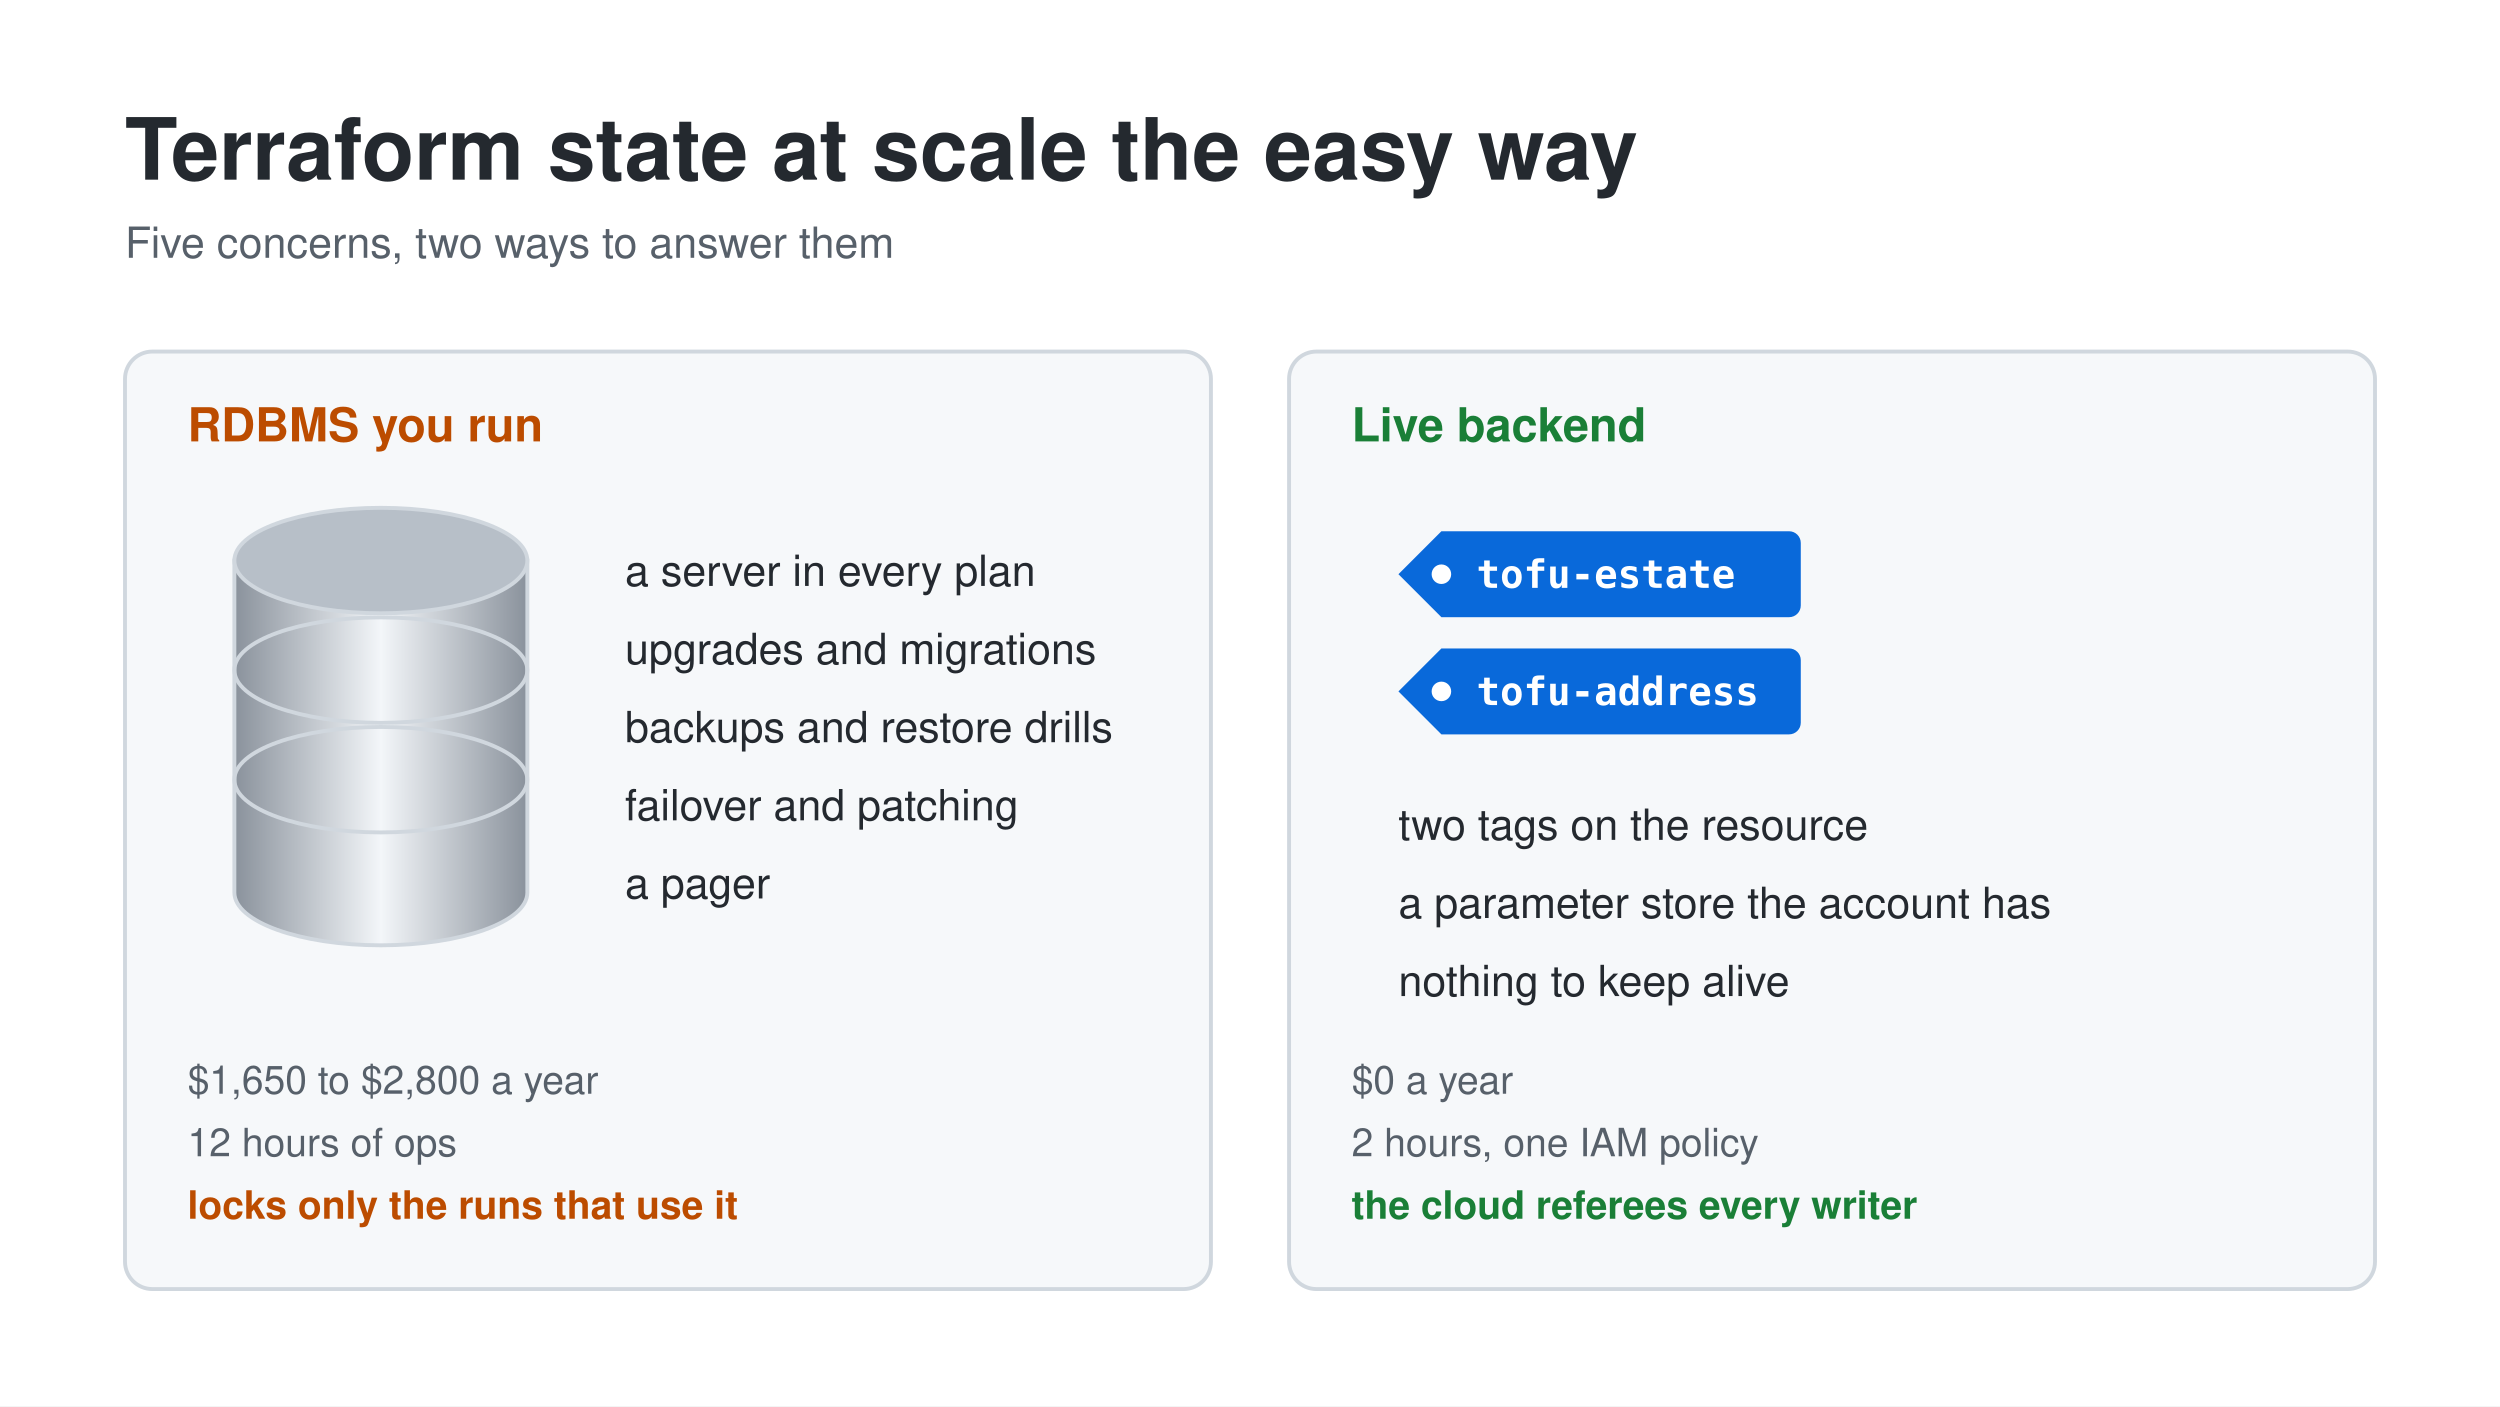
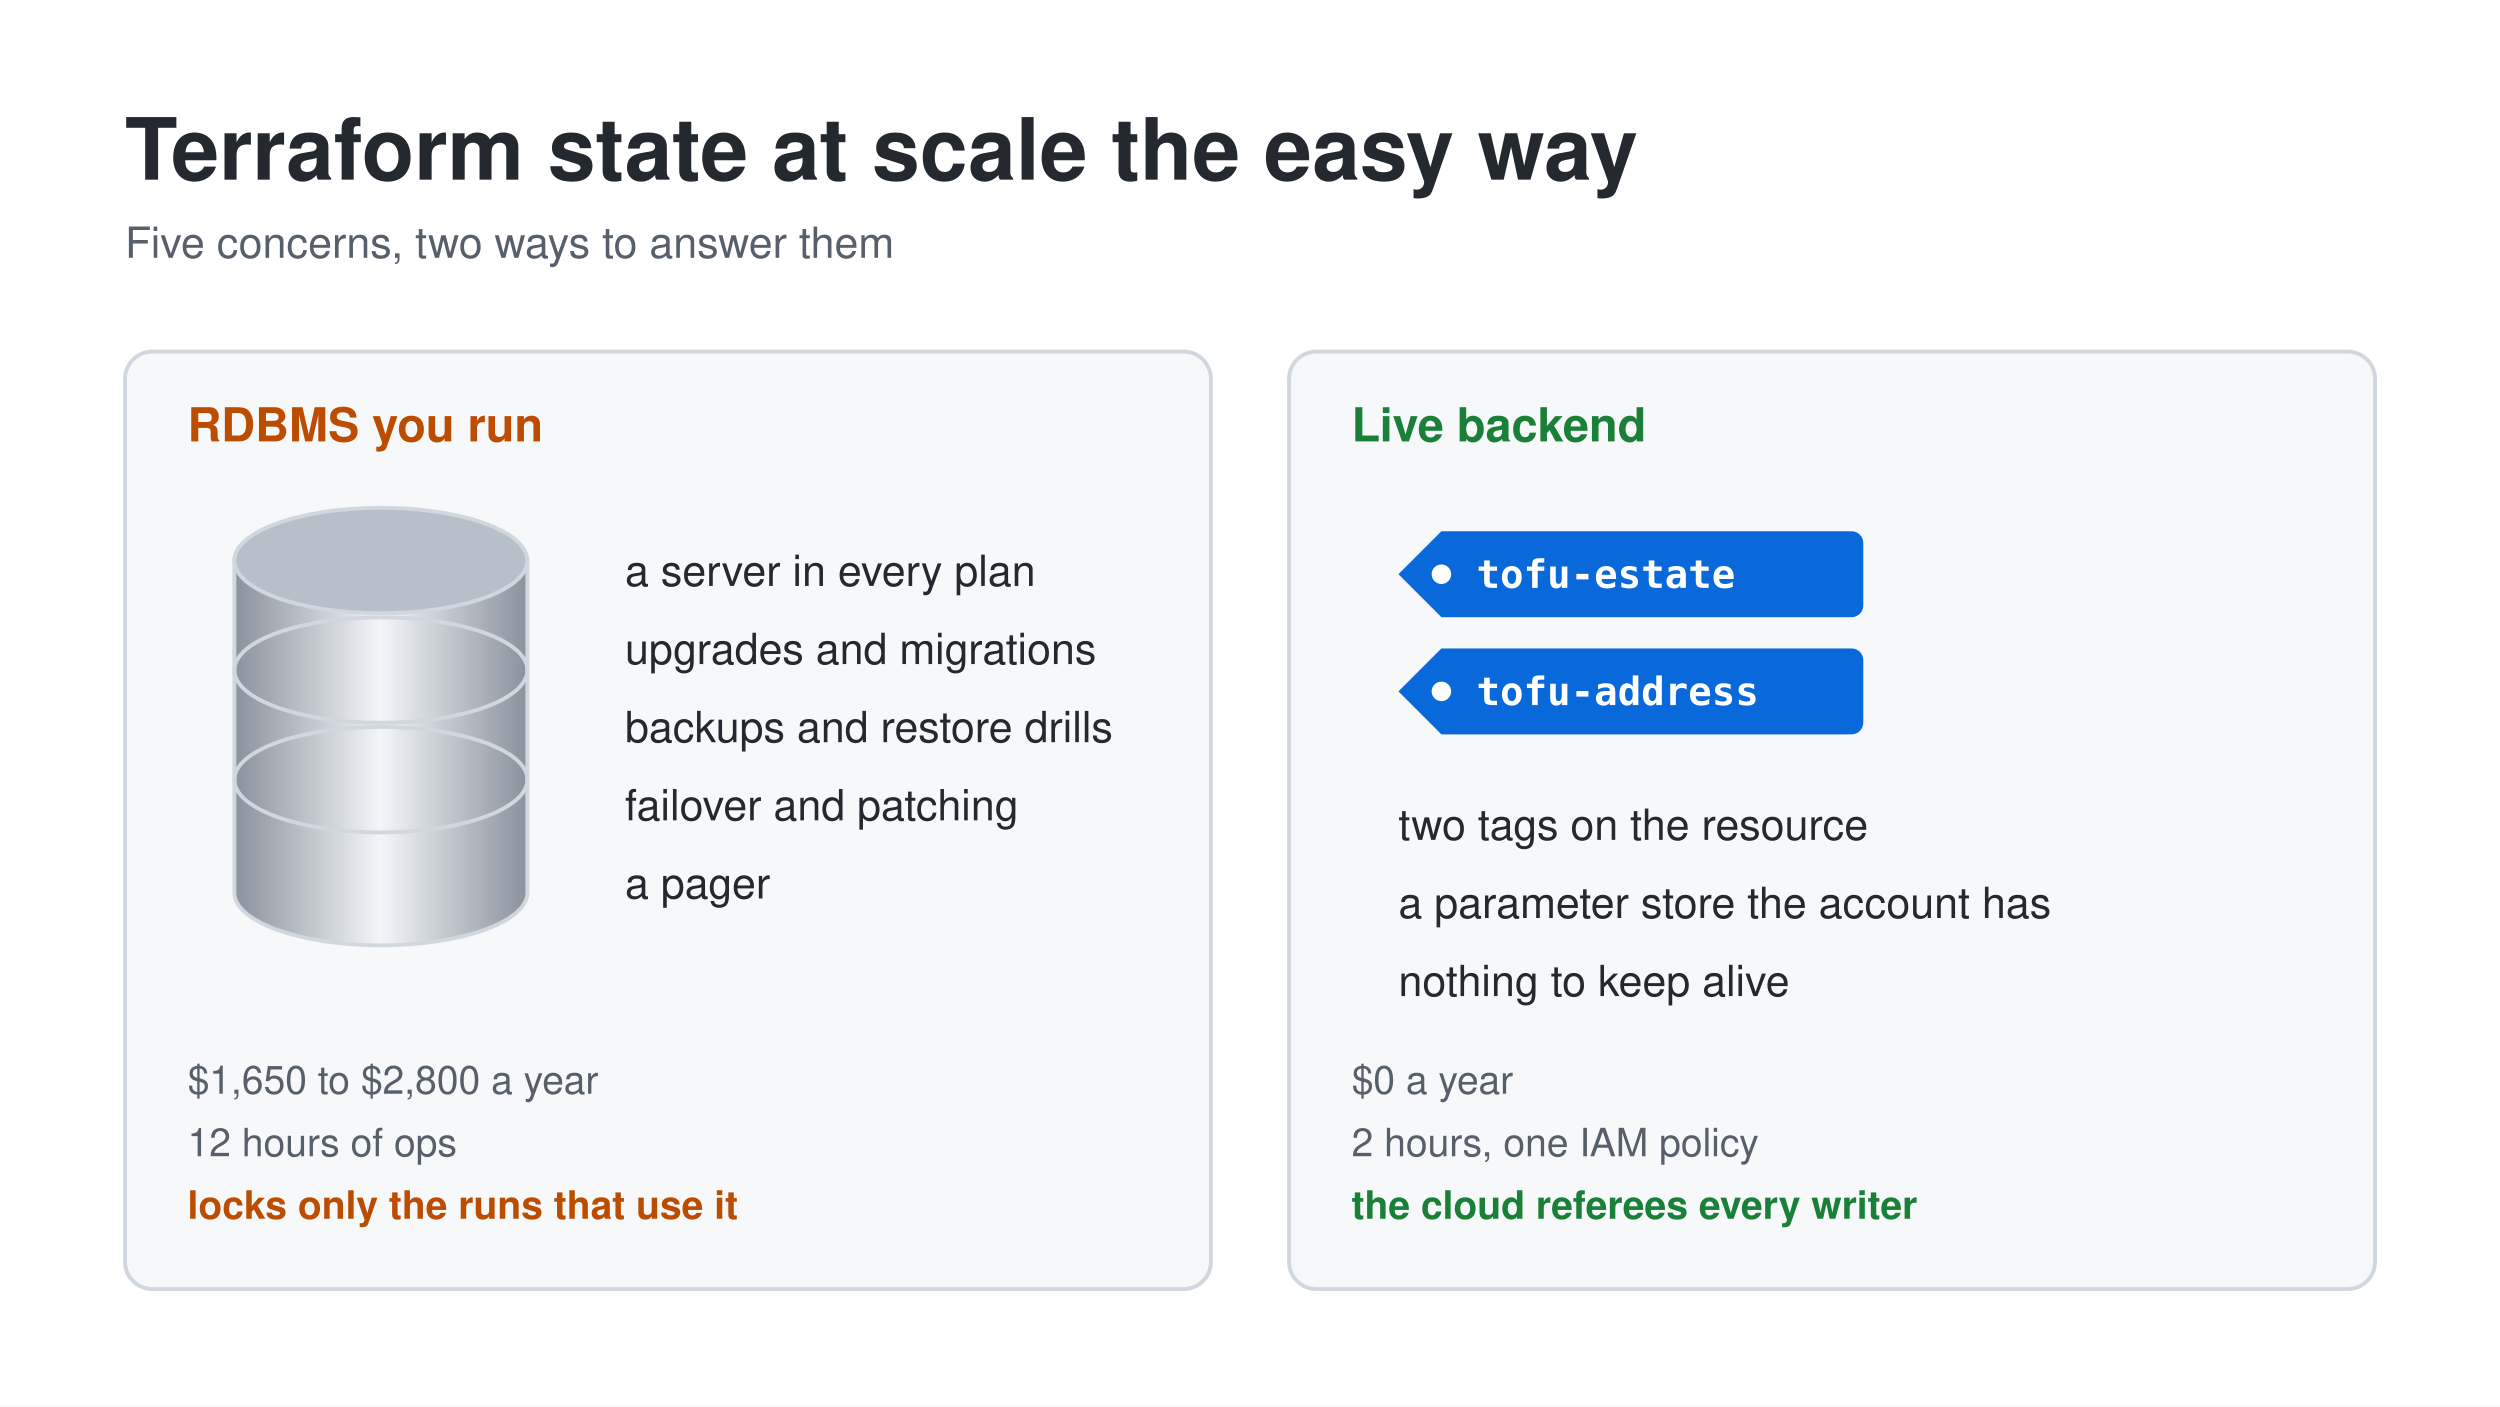
<svg xmlns="http://www.w3.org/2000/svg" viewBox="0 0 1280 720" font-family="-apple-system, Segoe UI, Helvetica, Arial, sans-serif">
  <rect width="1280" height="720" fill="#ffffff" />
  <text x="64" y="92" font-size="44" font-weight="700" fill="#24292f">Terraform state at scale the easy way</text>
  <text x="64" y="132" font-size="22" fill="#57606a">Five concerns, two ways to answer them</text>
  <rect x="64" y="180" width="556" height="480" rx="14" fill="#f6f8fa" stroke="#d0d7de" stroke-width="2" />
  <text x="96" y="226" font-size="24" font-weight="700" fill="#bc4c00">RDBMS you run</text>
  <defs>
    <linearGradient id="cyl" x1="0" x2="1">
      <stop offset="0" stop-color="#8a929c" />
      <stop offset="0.5" stop-color="#f3f6f9" />
      <stop offset="1" stop-color="#8a929c" />
    </linearGradient>
  </defs>
  <path d="M120 287.0 v170 a75.0 27.0 0 0 0 150 0 v-170 z" fill="url(#cyl)" stroke="#d0d7de" stroke-width="2" />
  <ellipse cx="195.0" cy="287.0" rx="75.0" ry="27.0" fill="#b7bfc8" stroke="#d0d7de" stroke-width="2" />
  <ellipse cx="195.0" cy="343.1" rx="75.0" ry="27.0" fill="none" stroke="#d0d7de" stroke-width="2" />
  <ellipse cx="195.0" cy="399.2" rx="75.0" ry="27.0" fill="none" stroke="#d0d7de" stroke-width="2" />
  <text x="320" y="300" font-size="22" fill="#24292f">a server in every plan</text>
  <text x="320" y="340" font-size="22" fill="#24292f">upgrades and migrations</text>
  <text x="320" y="380" font-size="22" fill="#24292f">backups and restore drills</text>
  <text x="320" y="420" font-size="22" fill="#24292f">failover and patching</text>
  <text x="320" y="460" font-size="22" fill="#24292f">a pager</text>
  <text x="96" y="560" font-size="20" fill="#57606a">$1,650 to $2,800 a year</text>
  <text x="96" y="592" font-size="20" fill="#57606a">12 hours of ops</text>
  <text x="96" y="624" font-size="20" font-weight="700" fill="#bc4c00">locks only the runs that use it</text>
  <rect x="660" y="180" width="556" height="480" rx="14" fill="#f6f8fa" stroke="#d0d7de" stroke-width="2" />
  <text x="692" y="226" font-size="24" font-weight="700" fill="#1a7f37">Live backend</text>
-   <path d="M716 294 l22 -22 h178 a6 6 0 0 1 6 6 v32 a6 6 0 0 1 -6 6 h-178 z" fill="#0969da" />
+   <path d="M716 294 l22 -22 h210 a6 6 0 0 1 6 6 v32 a6 6 0 0 1 -6 6 h-210 z" fill="#0969da" />
  <circle cx="738" cy="294" r="5" fill="#ffffff" />
  <text x="756" y="301" font-size="20" font-weight="700" fill="#ffffff" font-family="ui-monospace, SFMono-Regular, Menlo, monospace">tofu-estate</text>
-   <path d="M716 354 l22 -22 h178 a6 6 0 0 1 6 6 v32 a6 6 0 0 1 -6 6 h-178 z" fill="#0969da" />
+   <path d="M716 354 l22 -22 h210 a6 6 0 0 1 6 6 v32 a6 6 0 0 1 -6 6 h-210 z" fill="#0969da" />
  <circle cx="738" cy="354" r="5" fill="#ffffff" />
  <text x="756" y="361" font-size="20" font-weight="700" fill="#ffffff" font-family="ui-monospace, SFMono-Regular, Menlo, monospace">tofu-address</text>
  <text x="716" y="430" font-size="22" fill="#24292f">two tags on the resource</text>
  <text x="716" y="470" font-size="22" fill="#24292f">a parameter store the account has</text>
  <text x="716" y="510" font-size="22" fill="#24292f">nothing to keep alive</text>
  <text x="692" y="560" font-size="20" fill="#57606a">$0 a year</text>
  <text x="692" y="592" font-size="20" fill="#57606a">2 hours, one IAM policy</text>
  <text x="692" y="624" font-size="20" font-weight="700" fill="#1a7f37">the cloud referees every writer</text>
</svg>
